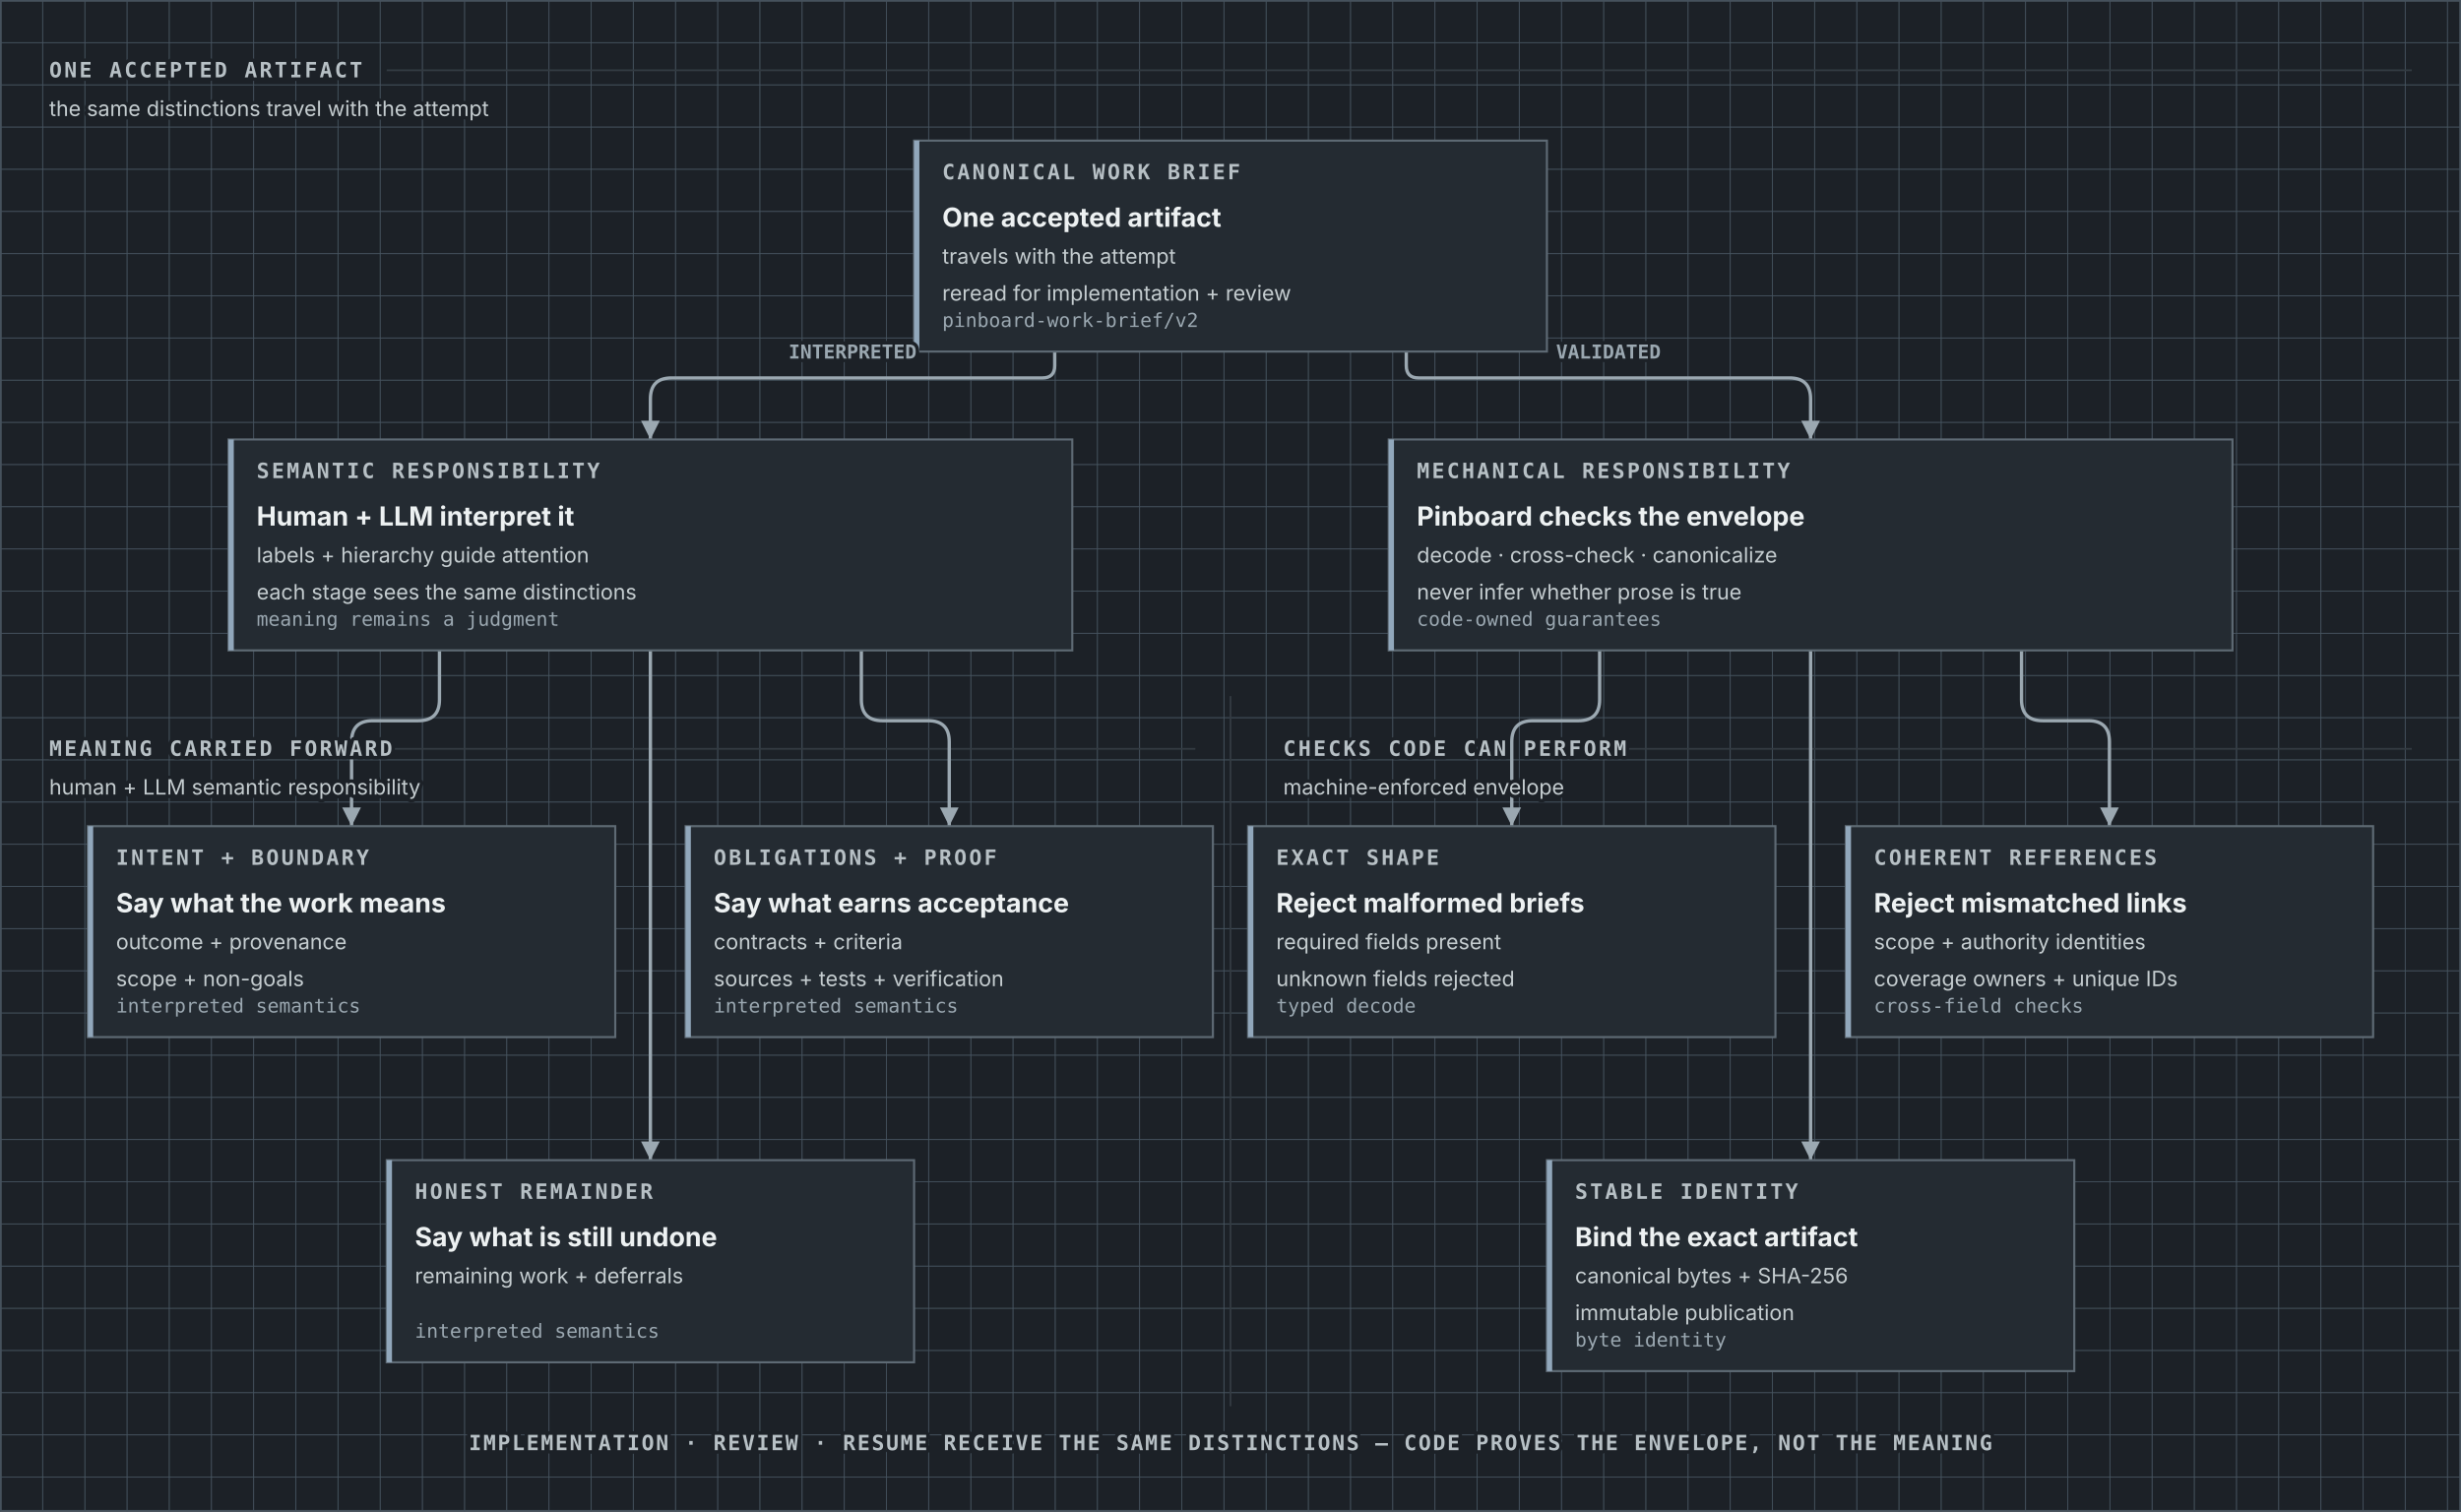
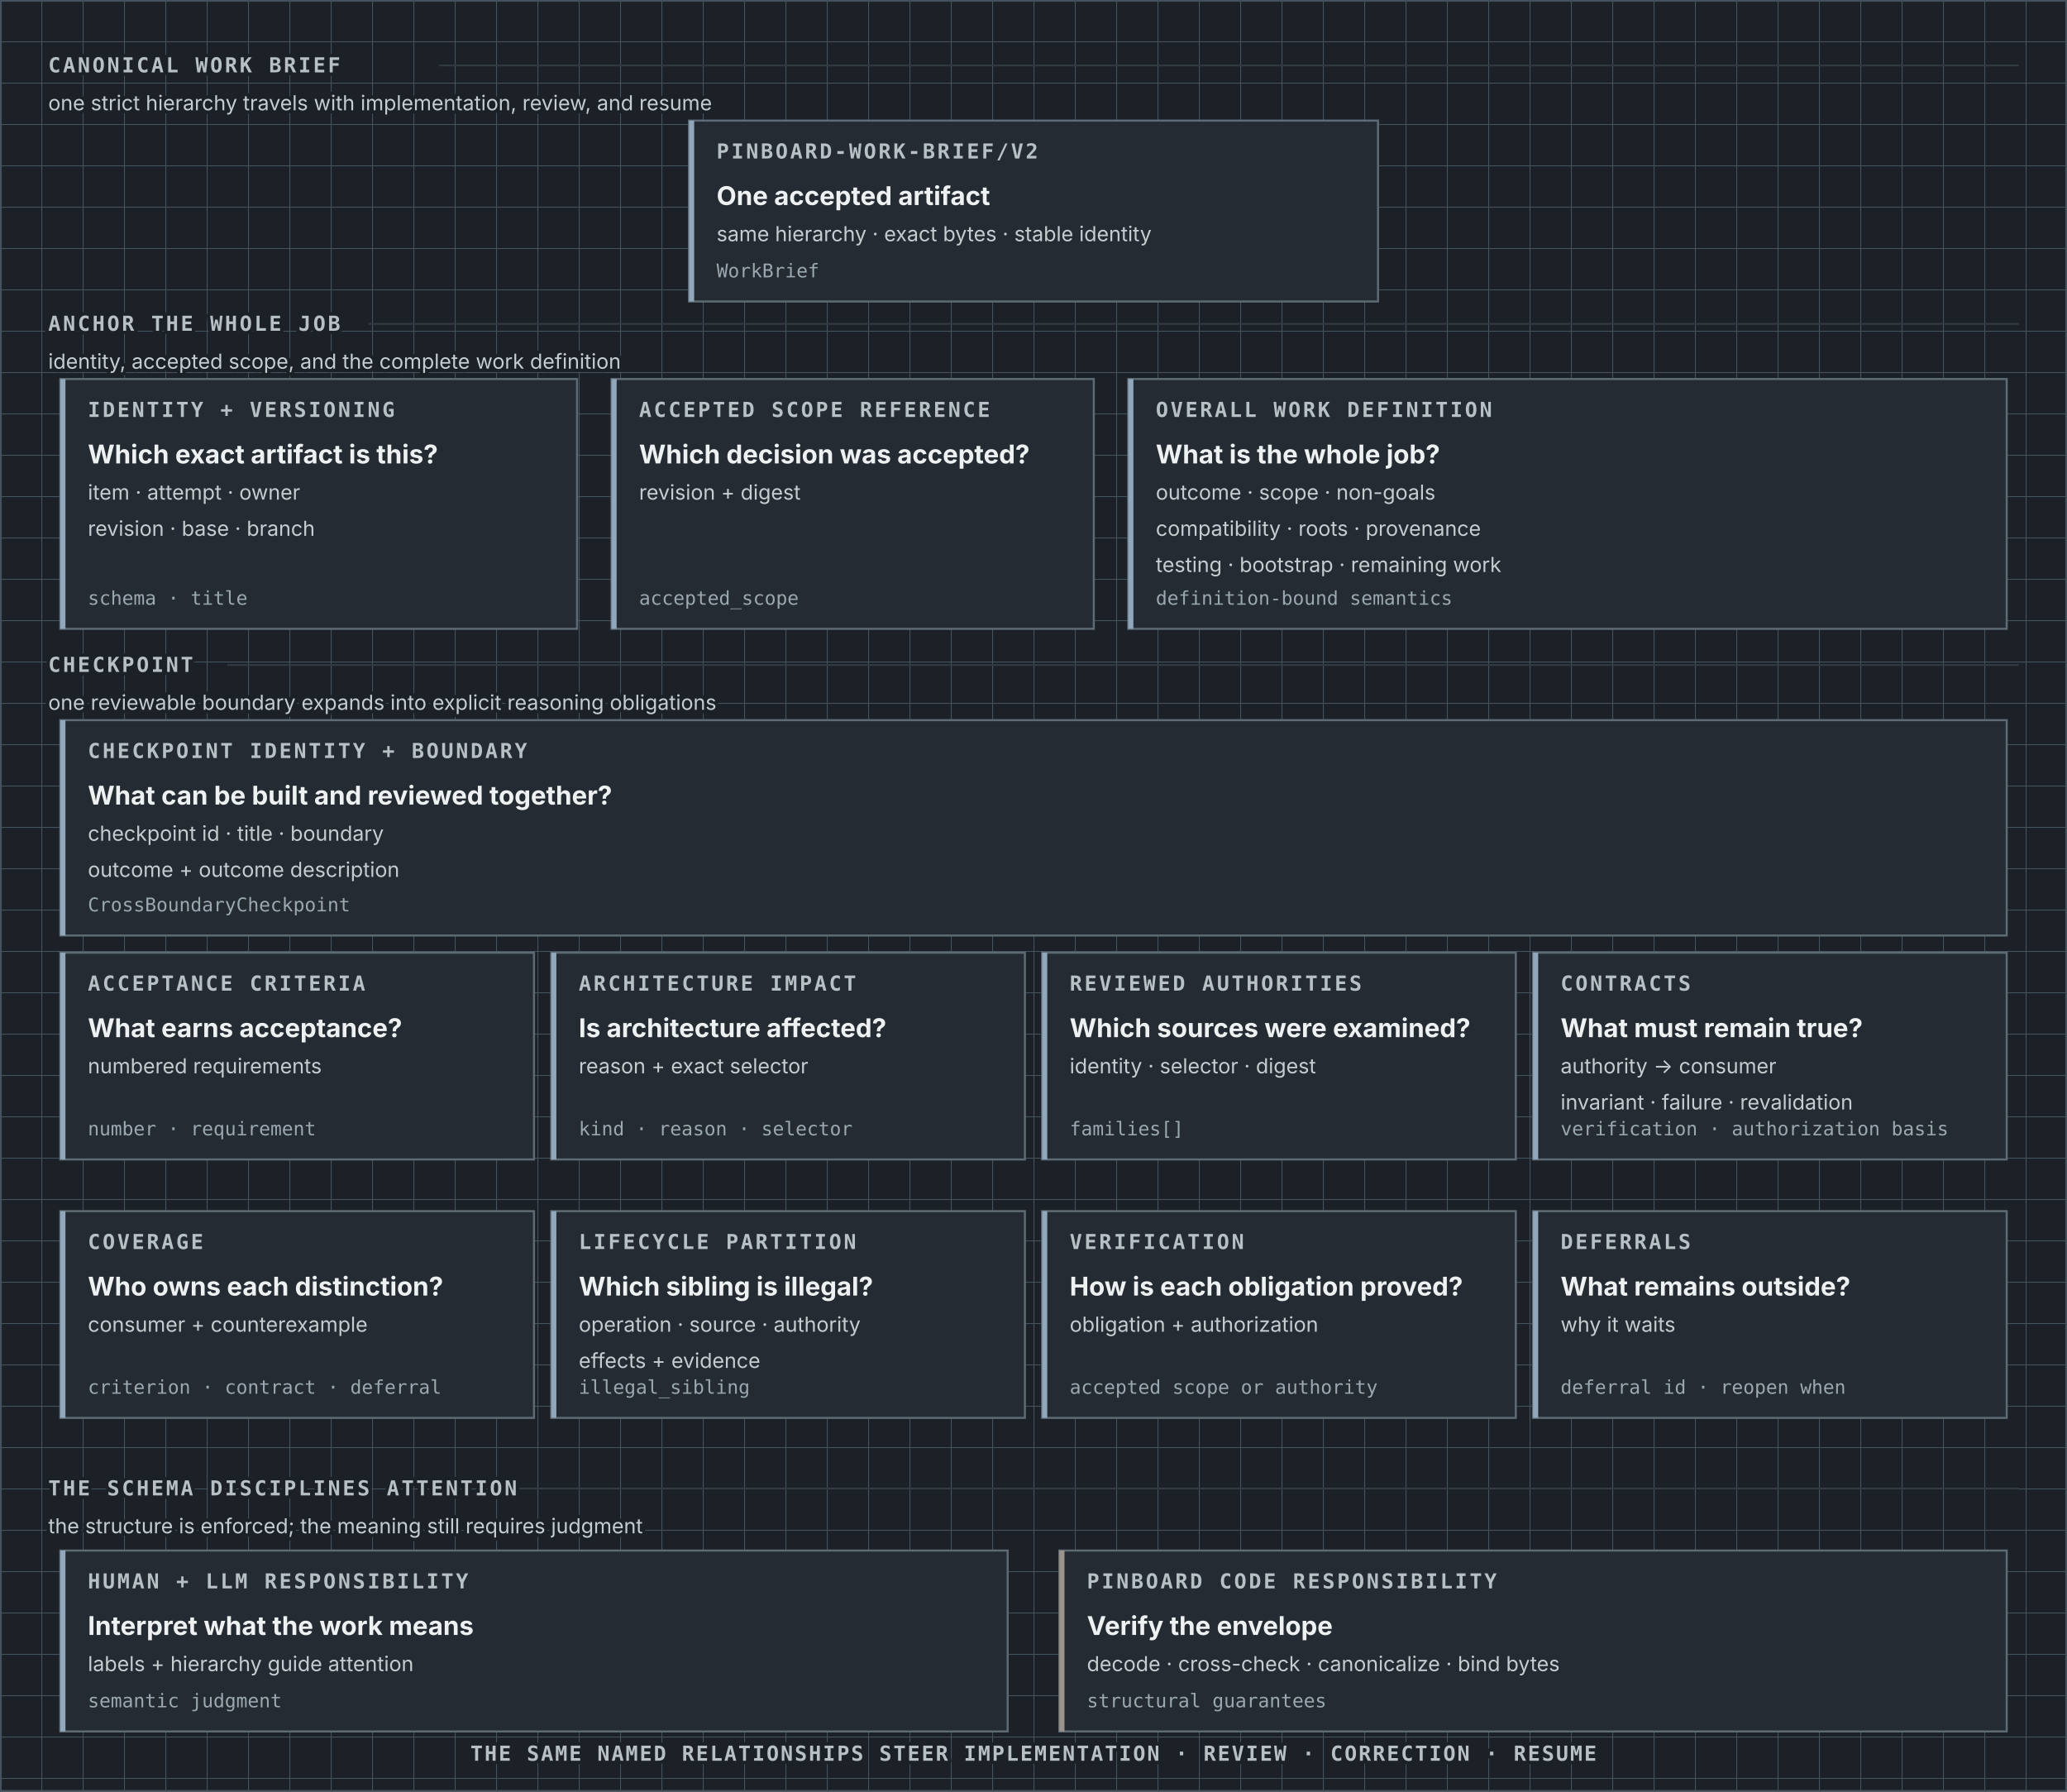
- <svg xmlns="http://www.w3.org/2000/svg" role="img" aria-labelledby="title description" viewBox="0 0 1400 860">
+ <svg xmlns="http://www.w3.org/2000/svg" role="img" aria-labelledby="title description" viewBox="0 0 1200 1040">
  <defs>
    <pattern id="grid" width="24" height="24" patternUnits="userSpaceOnUse">
      <path d="M24 0H0V24" fill="none" stroke="#45535f" stroke-width="1" />
    </pattern>
    <marker id="arrow" viewBox="0 0 10 10" refX="9" refY="5" markerWidth="7" markerHeight="7" orient="auto">
      <path d="M1 1L9 5L1 9Z" fill="#9ba8b1" />
    </marker>
    <style>
      text { font-family: ui-sans-serif, system-ui, -apple-system, BlinkMacSystemFont, "Segoe UI", sans-serif; fill: #edf1f2; }
      .section-label, .box-label, .box-meta, .connector-label, .note-meta { font-family: ui-monospace, SFMono-Regular, Menlo, monospace; }
      .section-label, .box-label { font-size: 12px; font-weight: 700; letter-spacing: 0.11em; fill: #b7c0c5; }
      .section-subtitle { font-size: 12px; fill: #c5cdd0; }
      .guide { stroke: #333b42; stroke-width: 1; }
      .connector { fill: none; stroke: #9ba8b1; stroke-width: 1.9; stroke-linecap: round; }
      .connector-label { font-size: 11px; font-weight: 700; fill: #9ba8b1; }
      .box { fill: #242b32; stroke: #5e6a74; stroke-width: 1.2; }
      .box-title { font-size: 15px; font-weight: 700; }
      .box-body { font-size: 12px; fill: #c5cdd0; }
      .box-meta { font-size: 11px; fill: #9ba8b1; }
      .note { fill: #c5cdd0; }
      .note-meta { font-weight: 700; letter-spacing: 0.08em; fill: #b7c0c5; }
      .canvas-text { paint-order: stroke fill; stroke: #1c2127; stroke-width: 4px; stroke-linejoin: round; }
    </style>
  </defs>
-   <rect width="1400" height="860" fill="#1c2127" />
-   <rect width="1400" height="860" fill="url(#grid)" />
-   <rect x="0.5" y="0.5" width="1399" height="859" fill="none" stroke="#45515c" />
-   <line x1="220" y1="40" x2="1372" y2="40" class="guide" />
-   <line x1="205" y1="426" x2="680" y2="426" class="guide" />
-   <line x1="900" y1="426" x2="1372" y2="426" class="guide" />
-   <line x1="700" y1="396" x2="700" y2="800" class="guide" />
-   <path d="M600 200L600 208Q600 215 593 215L382 215Q370 215 370 227L370 250" class="connector" marker-end="url(#arrow)" />
-   <path d="M800 200L800 208Q800 215 807 215L1018 215Q1030 215 1030 227L1030 250" class="connector" marker-end="url(#arrow)" />
-   <path d="M250 370L250 398Q250 410 238 410L212 410Q200 410 200 422L200 470" class="connector" marker-end="url(#arrow)" />
-   <path d="M490 370L490 398Q490 410 502 410L528 410Q540 410 540 422L540 470" class="connector" marker-end="url(#arrow)" />
-   <path d="M370 370L370 613Q370 625 370 637L370 660" class="connector" marker-end="url(#arrow)" />
-   <path d="M910 370L910 398Q910 410 898 410L872 410Q860 410 860 422L860 470" class="connector" marker-end="url(#arrow)" />
-   <path d="M1150 370L1150 398Q1150 410 1162 410L1188 410Q1200 410 1200 422L1200 470" class="connector" marker-end="url(#arrow)" />
-   <path d="M1030 370L1030 613Q1030 625 1030 637L1030 660" class="connector" marker-end="url(#arrow)" />
-   <rect x="520" y="80" width="360" height="120" class="box" />
-   <rect x="520" y="80" width="3" height="120" fill="#91a7bb" />
-   <rect x="130" y="250" width="480" height="120" class="box" />
-   <rect x="130" y="250" width="3" height="120" fill="#91a7bb" />
-   <rect x="790" y="250" width="480" height="120" class="box" />
-   <rect x="790" y="250" width="3" height="120" fill="#91a7bb" />
-   <rect x="50" y="470" width="300" height="120" class="box" />
-   <rect x="50" y="470" width="3" height="120" fill="#91a7bb" />
-   <rect x="390" y="470" width="300" height="120" class="box" />
-   <rect x="390" y="470" width="3" height="120" fill="#91a7bb" />
-   <rect x="220" y="660" width="300" height="115" class="box" />
-   <rect x="220" y="660" width="3" height="115" fill="#91a7bb" />
-   <rect x="710" y="470" width="300" height="120" class="box" />
-   <rect x="710" y="470" width="3" height="120" fill="#91a7bb" />
-   <rect x="1050" y="470" width="300" height="120" class="box" />
-   <rect x="1050" y="470" width="3" height="120" fill="#91a7bb" />
-   <rect x="880" y="660" width="300" height="120" class="box" />
-   <rect x="880" y="660" width="3" height="120" fill="#91a7bb" />
-   <text x="28" y="44" class="section-label canvas-text">ONE ACCEPTED ARTIFACT</text>
-   <text x="28" y="66" class="section-subtitle canvas-text">the same distinctions travel with the attempt</text>
-   <text x="28" y="430" class="section-label canvas-text">MEANING CARRIED FORWARD</text>
-   <text x="28" y="452" class="section-subtitle canvas-text">human + LLM semantic responsibility</text>
-   <text x="730" y="430" class="section-label canvas-text">CHECKS CODE CAN PERFORM</text>
-   <text x="730" y="452" class="section-subtitle canvas-text">machine-enforced envelope</text>
-   <text x="485" y="204" text-anchor="middle" class="connector-label canvas-text">INTERPRETED</text>
-   <text x="915" y="204" text-anchor="middle" class="connector-label canvas-text">VALIDATED</text>
-   <text x="536" y="102" class="box-label">CANONICAL WORK BRIEF</text>
-   <text x="536" y="129" class="box-title">One accepted artifact</text>
-   <text x="536" y="150" class="box-body">travels with the attempt</text>
-   <text x="536" y="171" class="box-body">reread for implementation + review</text>
-   <text x="536" y="186" class="box-meta">pinboard-work-brief/v2</text>
-   <text x="146" y="272" class="box-label">SEMANTIC RESPONSIBILITY</text>
-   <text x="146" y="299" class="box-title">Human + LLM interpret it</text>
-   <text x="146" y="320" class="box-body">labels + hierarchy guide attention</text>
-   <text x="146" y="341" class="box-body">each stage sees the same distinctions</text>
-   <text x="146" y="356" class="box-meta">meaning remains a judgment</text>
-   <text x="806" y="272" class="box-label">MECHANICAL RESPONSIBILITY</text>
-   <text x="806" y="299" class="box-title">Pinboard checks the envelope</text>
-   <text x="806" y="320" class="box-body">decode · cross-check · canonicalize</text>
-   <text x="806" y="341" class="box-body">never infer whether prose is true</text>
-   <text x="806" y="356" class="box-meta">code-owned guarantees</text>
-   <text x="66" y="492" class="box-label">INTENT + BOUNDARY</text>
-   <text x="66" y="519" class="box-title">Say what the work means</text>
-   <text x="66" y="540" class="box-body">outcome + provenance</text>
-   <text x="66" y="561" class="box-body">scope + non-goals</text>
-   <text x="66" y="576" class="box-meta">interpreted semantics</text>
-   <text x="406" y="492" class="box-label">OBLIGATIONS + PROOF</text>
-   <text x="406" y="519" class="box-title">Say what earns acceptance</text>
-   <text x="406" y="540" class="box-body">contracts + criteria</text>
-   <text x="406" y="561" class="box-body">sources + tests + verification</text>
-   <text x="406" y="576" class="box-meta">interpreted semantics</text>
-   <text x="236" y="682" class="box-label">HONEST REMAINDER</text>
-   <text x="236" y="709" class="box-title">Say what is still undone</text>
-   <text x="236" y="730" class="box-body">remaining work + deferrals</text>
-   <text x="236" y="761" class="box-meta">interpreted semantics</text>
-   <text x="726" y="492" class="box-label">EXACT SHAPE</text>
-   <text x="726" y="519" class="box-title">Reject malformed briefs</text>
-   <text x="726" y="540" class="box-body">required fields present</text>
-   <text x="726" y="561" class="box-body">unknown fields rejected</text>
-   <text x="726" y="576" class="box-meta">typed decode</text>
-   <text x="1066" y="492" class="box-label">COHERENT REFERENCES</text>
-   <text x="1066" y="519" class="box-title">Reject mismatched links</text>
-   <text x="1066" y="540" class="box-body">scope + authority identities</text>
-   <text x="1066" y="561" class="box-body">coverage owners + unique IDs</text>
-   <text x="1066" y="576" class="box-meta">cross-field checks</text>
-   <text x="896" y="682" class="box-label">STABLE IDENTITY</text>
-   <text x="896" y="709" class="box-title">Bind the exact artifact</text>
-   <text x="896" y="730" class="box-body">canonical bytes + SHA-256</text>
-   <text x="896" y="751" class="box-body">immutable publication</text>
-   <text x="896" y="766" class="box-meta">byte identity</text>
-   <text x="700" y="825" text-anchor="middle" font-size="12" class="note-meta canvas-text">IMPLEMENTATION · REVIEW · RESUME RECEIVE THE SAME DISTINCTIONS — CODE PROVES THE ENVELOPE, NOT THE MEANING</text>
+   <rect width="1200" height="1040" fill="#1c2127" />
+   <rect width="1200" height="1040" fill="url(#grid)" />
+   <rect x="0.5" y="0.5" width="1199" height="1039" fill="none" stroke="#45515c" />
+   <line x1="255" y1="38" x2="1172" y2="38" class="guide" />
+   <line x1="214" y1="188" x2="1172" y2="188" class="guide" />
+   <line x1="132" y1="386" x2="1172" y2="386" class="guide" />
+   <line x1="300" y1="864" x2="1172" y2="864" class="guide" />
+   <rect x="400" y="70" width="400" height="105" class="box" />
+   <rect x="400" y="70" width="3" height="105" fill="#91a7bb" />
+   <rect x="35" y="220" width="300" height="145" class="box" />
+   <rect x="35" y="220" width="3" height="145" fill="#91a7bb" />
+   <rect x="355" y="220" width="280" height="145" class="box" />
+   <rect x="355" y="220" width="3" height="145" fill="#91a7bb" />
+   <rect x="655" y="220" width="510" height="145" class="box" />
+   <rect x="655" y="220" width="3" height="145" fill="#91a7bb" />
+   <rect x="35" y="418" width="1130" height="125" class="box" />
+   <rect x="35" y="418" width="3" height="125" fill="#91a7bb" />
+   <rect x="35" y="553" width="275" height="120" class="box" />
+   <rect x="35" y="553" width="3" height="120" fill="#91a7bb" />
+   <rect x="320" y="553" width="275" height="120" class="box" />
+   <rect x="320" y="553" width="3" height="120" fill="#91a7bb" />
+   <rect x="605" y="553" width="275" height="120" class="box" />
+   <rect x="605" y="553" width="3" height="120" fill="#91a7bb" />
+   <rect x="890" y="553" width="275" height="120" class="box" />
+   <rect x="890" y="553" width="3" height="120" fill="#91a7bb" />
+   <rect x="35" y="703" width="275" height="120" class="box" />
+   <rect x="35" y="703" width="3" height="120" fill="#91a7bb" />
+   <rect x="320" y="703" width="275" height="120" class="box" />
+   <rect x="320" y="703" width="3" height="120" fill="#91a7bb" />
+   <rect x="605" y="703" width="275" height="120" class="box" />
+   <rect x="605" y="703" width="3" height="120" fill="#91a7bb" />
+   <rect x="890" y="703" width="275" height="120" class="box" />
+   <rect x="890" y="703" width="3" height="120" fill="#91a7bb" />
+   <rect x="35" y="900" width="550" height="105" class="box" />
+   <rect x="35" y="900" width="3" height="105" fill="#91a7bb" />
+   <rect x="615" y="900" width="550" height="105" class="box" />
+   <rect x="615" y="900" width="3" height="105" fill="#9b948b" />
+   <text x="28" y="42" class="section-label canvas-text">CANONICAL WORK BRIEF</text>
+   <text x="28" y="64" class="section-subtitle canvas-text">one strict hierarchy travels with implementation, review, and resume</text>
+   <text x="28" y="192" class="section-label canvas-text">ANCHOR THE WHOLE JOB</text>
+   <text x="28" y="214" class="section-subtitle canvas-text">identity, accepted scope, and the complete work definition</text>
+   <text x="28" y="390" class="section-label canvas-text">CHECKPOINT</text>
+   <text x="28" y="412" class="section-subtitle canvas-text">one reviewable boundary expands into explicit reasoning obligations</text>
+   <text x="28" y="868" class="section-label canvas-text">THE SCHEMA DISCIPLINES ATTENTION</text>
+   <text x="28" y="890" class="section-subtitle canvas-text">the structure is enforced; the meaning still requires judgment</text>
+   <text x="416" y="92" class="box-label">PINBOARD-WORK-BRIEF/V2</text>
+   <text x="416" y="119" class="box-title">One accepted artifact</text>
+   <text x="416" y="140" class="box-body">same hierarchy · exact bytes · stable identity</text>
+   <text x="416" y="161" class="box-meta">WorkBrief</text>
+   <text x="51" y="242" class="box-label">IDENTITY + VERSIONING</text>
+   <text x="51" y="269" class="box-title">Which exact artifact is this?</text>
+   <text x="51" y="290" class="box-body">item · attempt · owner</text>
+   <text x="51" y="311" class="box-body">revision · base · branch</text>
+   <text x="51" y="351" class="box-meta">schema · title</text>
+   <text x="371" y="242" class="box-label">ACCEPTED SCOPE REFERENCE</text>
+   <text x="371" y="269" class="box-title">Which decision was accepted?</text>
+   <text x="371" y="290" class="box-body">revision + digest</text>
+   <text x="371" y="351" class="box-meta">accepted_scope</text>
+   <text x="671" y="242" class="box-label">OVERALL WORK DEFINITION</text>
+   <text x="671" y="269" class="box-title">What is the whole job?</text>
+   <text x="671" y="290" class="box-body">outcome · scope · non-goals</text>
+   <text x="671" y="311" class="box-body">compatibility · roots · provenance</text>
+   <text x="671" y="332" class="box-body">testing · bootstrap · remaining work</text>
+   <text x="671" y="351" class="box-meta">definition-bound semantics</text>
+   <text x="51" y="440" class="box-label">CHECKPOINT IDENTITY + BOUNDARY</text>
+   <text x="51" y="467" class="box-title">What can be built and reviewed together?</text>
+   <text x="51" y="488" class="box-body">checkpoint id · title · boundary</text>
+   <text x="51" y="509" class="box-body">outcome + outcome description</text>
+   <text x="51" y="529" class="box-meta">CrossBoundaryCheckpoint</text>
+   <text x="51" y="575" class="box-label">ACCEPTANCE CRITERIA</text>
+   <text x="51" y="602" class="box-title">What earns acceptance?</text>
+   <text x="51" y="623" class="box-body">numbered requirements</text>
+   <text x="51" y="659" class="box-meta">number · requirement</text>
+   <text x="336" y="575" class="box-label">ARCHITECTURE IMPACT</text>
+   <text x="336" y="602" class="box-title">Is architecture affected?</text>
+   <text x="336" y="623" class="box-body">reason + exact selector</text>
+   <text x="336" y="659" class="box-meta">kind · reason · selector</text>
+   <text x="621" y="575" class="box-label">REVIEWED AUTHORITIES</text>
+   <text x="621" y="602" class="box-title">Which sources were examined?</text>
+   <text x="621" y="623" class="box-body">identity · selector · digest</text>
+   <text x="621" y="659" class="box-meta">families[]</text>
+   <text x="906" y="575" class="box-label">CONTRACTS</text>
+   <text x="906" y="602" class="box-title">What must remain true?</text>
+   <text x="906" y="623" class="box-body">authority → consumer</text>
+   <text x="906" y="644" class="box-body">invariant · failure · revalidation</text>
+   <text x="906" y="659" class="box-meta">verification · authorization basis</text>
+   <text x="51" y="725" class="box-label">COVERAGE</text>
+   <text x="51" y="752" class="box-title">Who owns each distinction?</text>
+   <text x="51" y="773" class="box-body">consumer + counterexample</text>
+   <text x="51" y="809" class="box-meta">criterion · contract · deferral</text>
+   <text x="336" y="725" class="box-label">LIFECYCLE PARTITION</text>
+   <text x="336" y="752" class="box-title">Which sibling is illegal?</text>
+   <text x="336" y="773" class="box-body">operation · source · authority</text>
+   <text x="336" y="794" class="box-body">effects + evidence</text>
+   <text x="336" y="809" class="box-meta">illegal_sibling</text>
+   <text x="621" y="725" class="box-label">VERIFICATION</text>
+   <text x="621" y="752" class="box-title">How is each obligation proved?</text>
+   <text x="621" y="773" class="box-body">obligation + authorization</text>
+   <text x="621" y="809" class="box-meta">accepted scope or authority</text>
+   <text x="906" y="725" class="box-label">DEFERRALS</text>
+   <text x="906" y="752" class="box-title">What remains outside?</text>
+   <text x="906" y="773" class="box-body">why it waits</text>
+   <text x="906" y="809" class="box-meta">deferral id · reopen when</text>
+   <text x="51" y="922" class="box-label">HUMAN + LLM RESPONSIBILITY</text>
+   <text x="51" y="949" class="box-title">Interpret what the work means</text>
+   <text x="51" y="970" class="box-body">labels + hierarchy guide attention</text>
+   <text x="51" y="991" class="box-meta">semantic judgment</text>
+   <text x="631" y="922" class="box-label">PINBOARD CODE RESPONSIBILITY</text>
+   <text x="631" y="949" class="box-title">Verify the envelope</text>
+   <text x="631" y="970" class="box-body">decode · cross-check · canonicalize · bind bytes</text>
+   <text x="631" y="991" class="box-meta">structural guarantees</text>
+   <text x="600" y="1022" text-anchor="middle" font-size="12" class="note-meta canvas-text">THE SAME NAMED RELATIONSHIPS STEER IMPLEMENTATION · REVIEW · CORRECTION · RESUME</text>
</svg>
